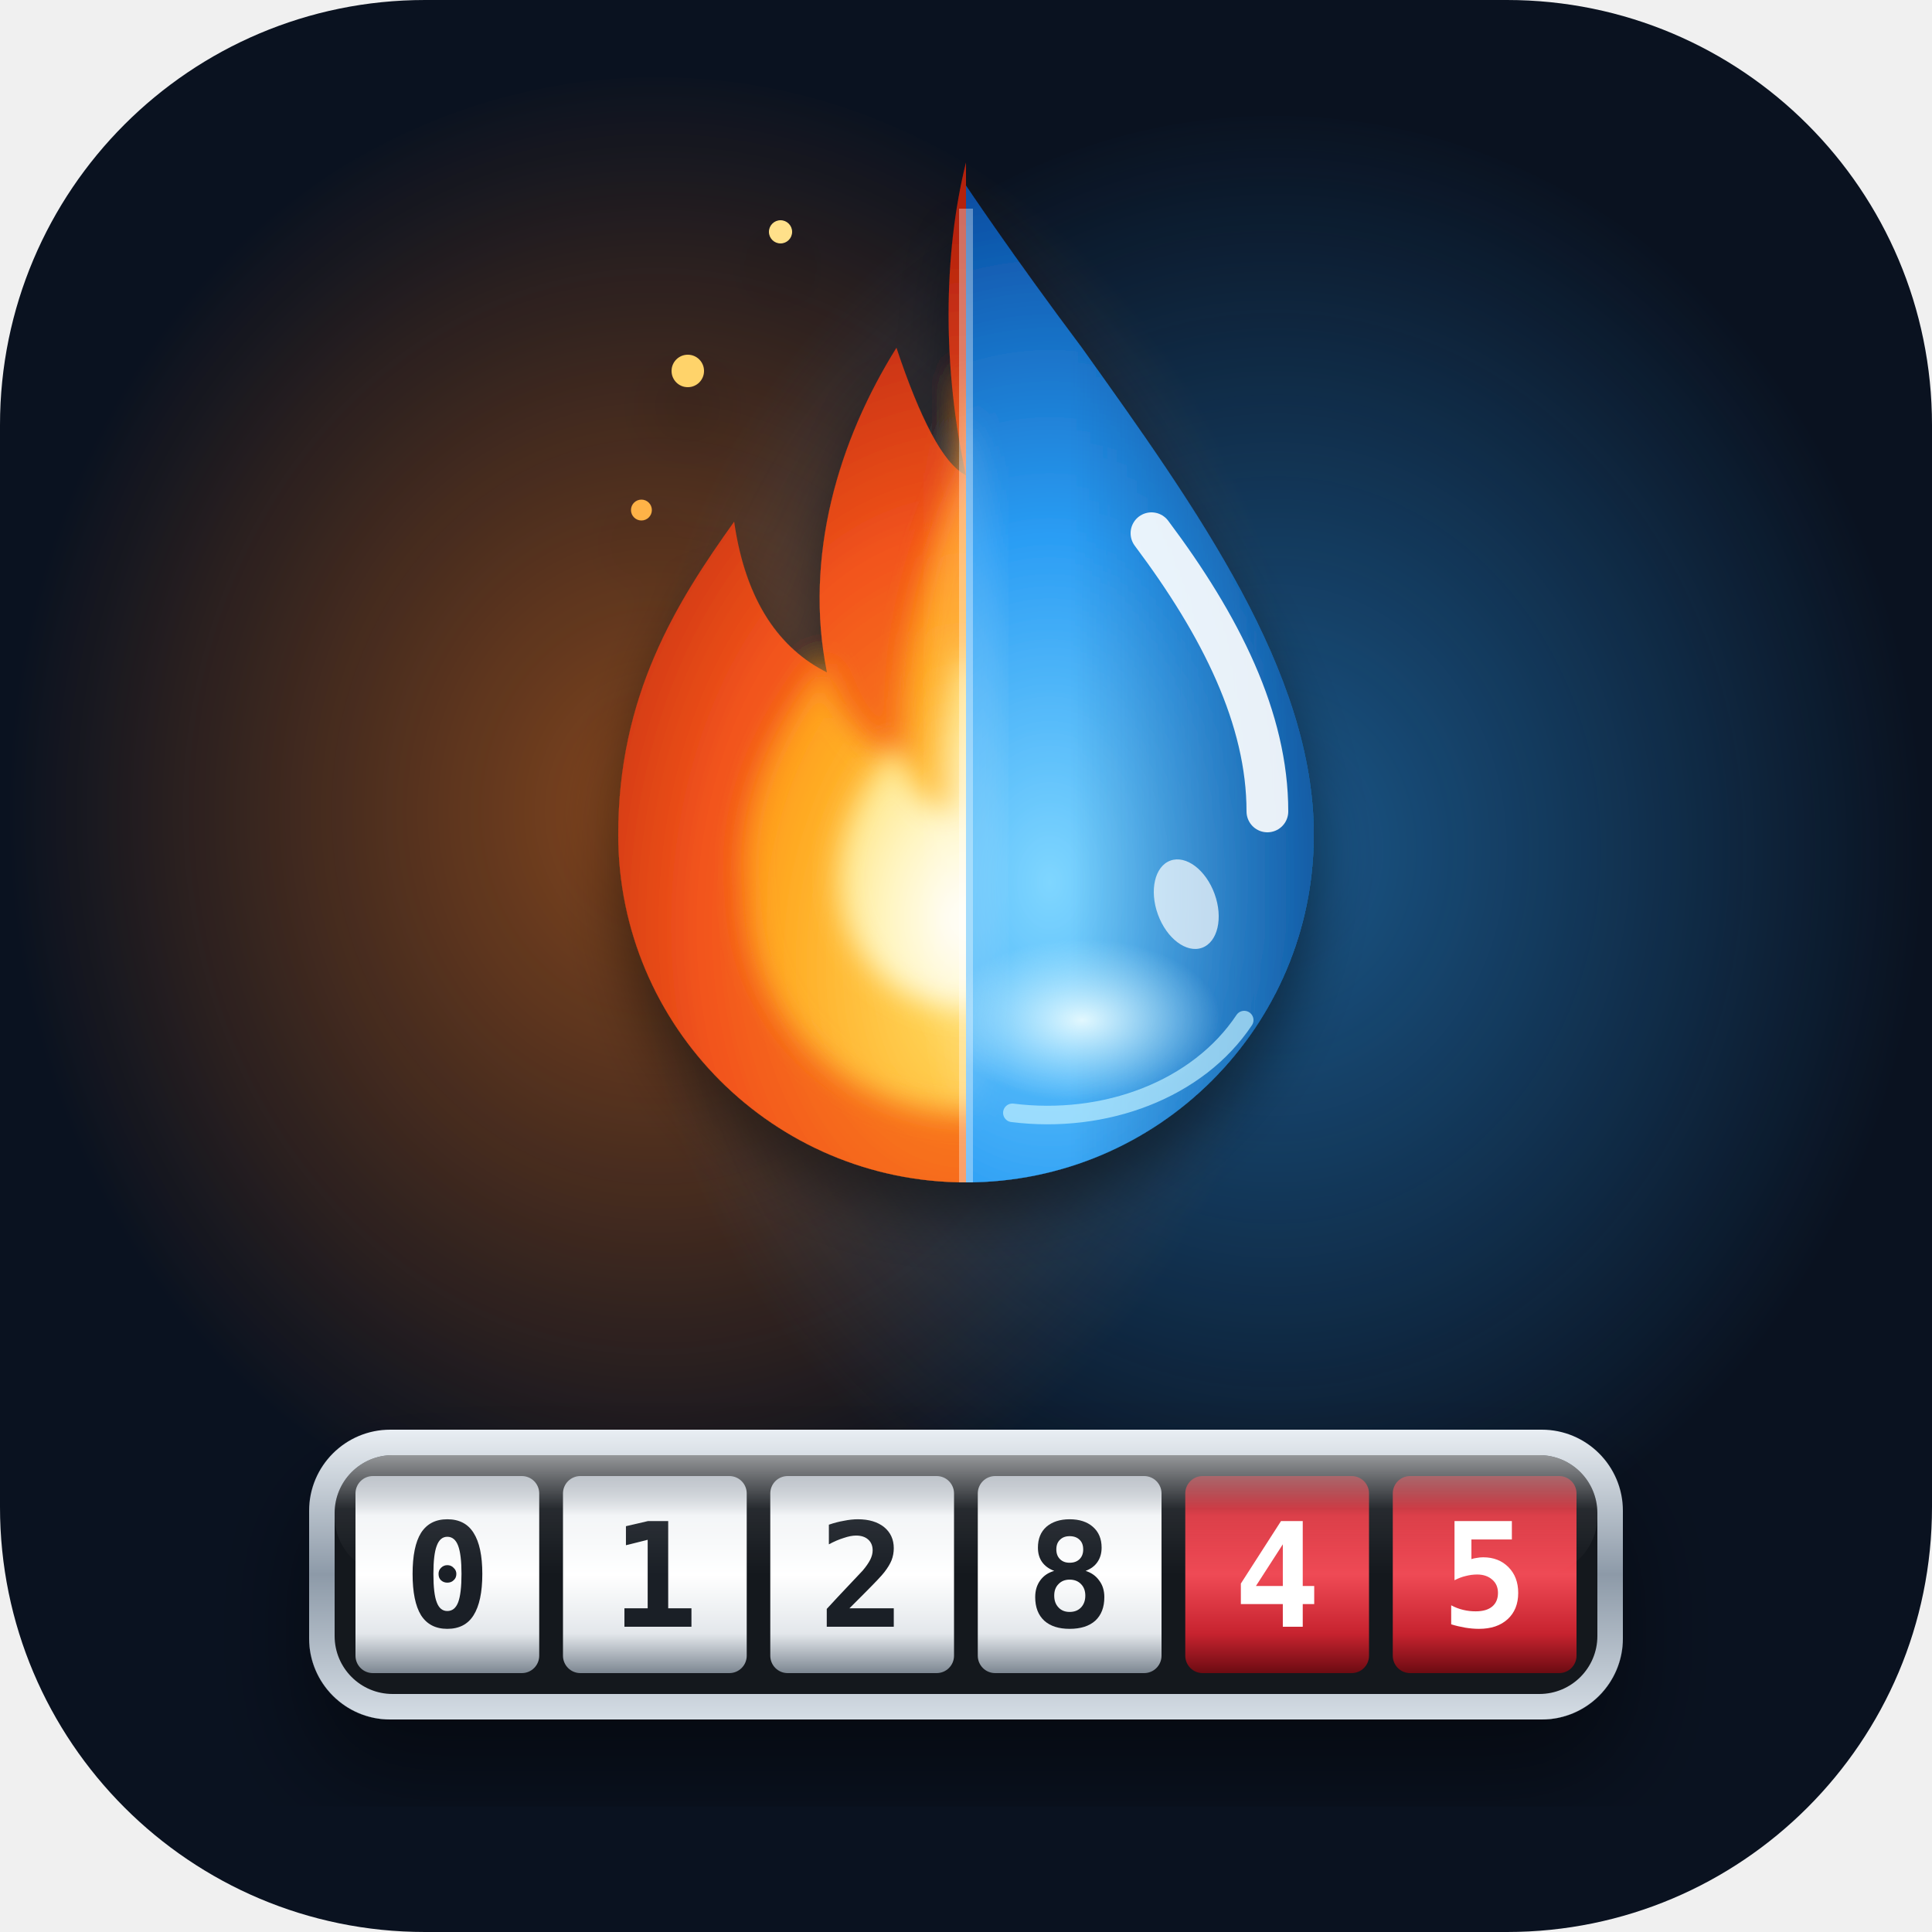
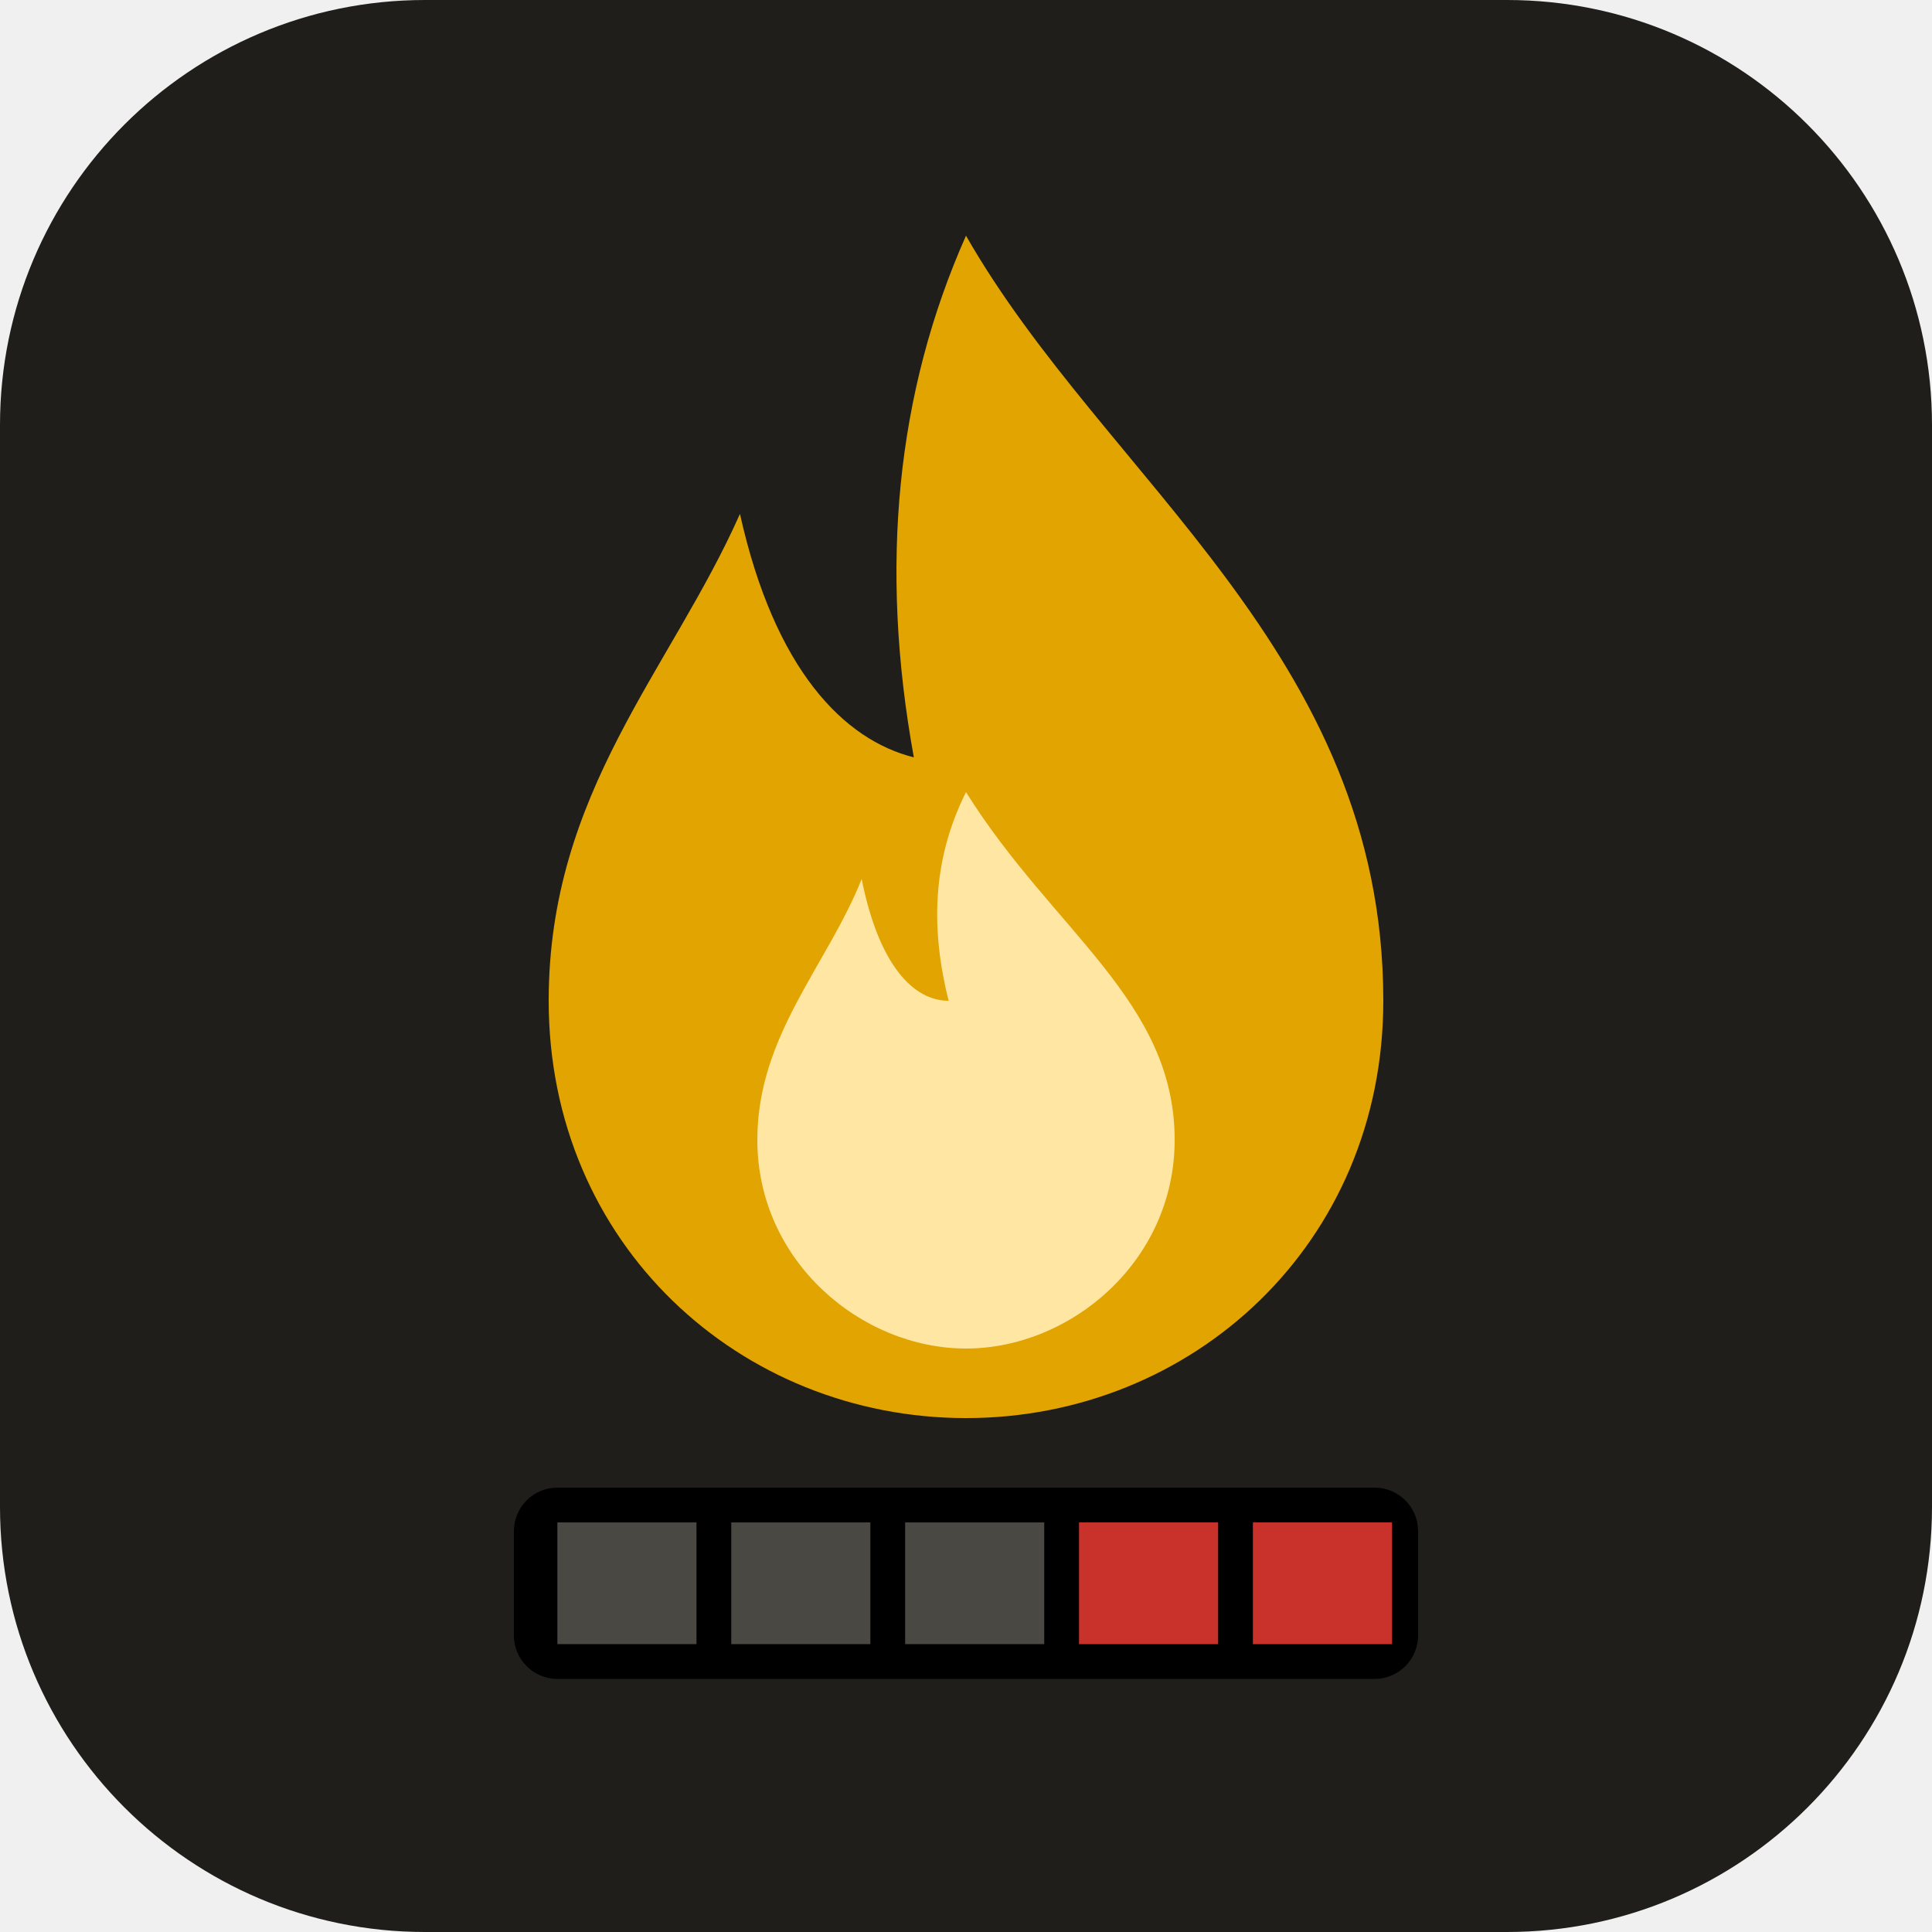
<svg xmlns="http://www.w3.org/2000/svg" viewBox="0 0 100 100">
-   <defs>
-     <clipPath id="esq">
-       <rect x="-10" y="-10" width="60" height="120" />
-     </clipPath>
-     <clipPath id="dir">
-       <rect x="50" y="-10" width="60" height="120" />
-     </clipPath>
-     <radialGradient id="fOut" cx=".5" cy=".75" r=".7">
-       <stop offset="0" stop-color="#ff9a1a" />
-       <stop offset=".55" stop-color="#f2541b" />
-       <stop offset="1" stop-color="#b3200f" />
-     </radialGradient>
-     <radialGradient id="fMid" cx=".5" cy=".8" r=".7">
-       <stop offset="0" stop-color="#ffe066" />
-       <stop offset=".6" stop-color="#ffaa22" />
-       <stop offset="1" stop-color="#ff7a10" />
-     </radialGradient>
-     <radialGradient id="fIn" cx=".5" cy=".75" r=".6">
-       <stop offset="0" stop-color="#ffffff" />
-       <stop offset=".5" stop-color="#fff6c4" />
-       <stop offset="1" stop-color="#ffe27a" />
-     </radialGradient>
-     <radialGradient id="dBody" cx=".62" cy=".7" r=".7">
-       <stop offset="0" stop-color="#7fd6ff" />
-       <stop offset=".5" stop-color="#2a9df4" />
-       <stop offset="1" stop-color="#0b4fa3" />
-     </radialGradient>
-     <linearGradient id="dEdge" x1="1" y1="0" x2="0" y2="0">
-       <stop offset="0" stop-color="#062f6b" stop-opacity=".55" />
-       <stop offset=".35" stop-color="#062f6b" stop-opacity="0" />
-     </linearGradient>
-     <radialGradient id="dCaustic" cx=".5" cy=".5" r=".5">
-       <stop offset="0" stop-color="#e9fbff" stop-opacity=".95" />
-       <stop offset="1" stop-color="#bff0ff" stop-opacity="0" />
-     </radialGradient>
-     <filter id="blur1">
-       <feGaussianBlur stdDeviation="1.2" />
-     </filter>
-     <filter id="blur3" x="-50%" y="-50%" width="200%" height="200%">
-       <feGaussianBlur stdDeviation="5" />
-     </filter>
-     <filter id="sombra" x="-30%" y="-30%" width="160%" height="160%">
-       <feDropShadow dx="0" dy="3" stdDeviation="2.5" flood-color="#000" flood-opacity=".45" />
-     </filter>
-     <linearGradient id="roda" x1="0" y1="0" x2="0" y2="1">
-       <stop offset="0" stop-color="#9aa3ad" />
-       <stop offset=".2" stop-color="#f2f4f6" />
-       <stop offset=".5" stop-color="#ffffff" />
-       <stop offset=".8" stop-color="#e3e7eb" />
-       <stop offset="1" stop-color="#7d8792" />
-     </linearGradient>
-     <linearGradient id="rodaV" x1="0" y1="0" x2="0" y2="1">
-       <stop offset="0" stop-color="#7a0f17" />
-       <stop offset=".2" stop-color="#d9303b" />
-       <stop offset=".5" stop-color="#ef4a55" />
-       <stop offset=".8" stop-color="#c7232f" />
-       <stop offset="1" stop-color="#6d0b12" />
-     </linearGradient>
-     <linearGradient id="moldura" x1="0" y1="0" x2="0" y2="1">
-       <stop offset="0" stop-color="#e9eef3" />
-       <stop offset=".5" stop-color="#8d9aa8" />
-       <stop offset="1" stop-color="#d5dde5" />
-     </linearGradient>
-     <linearGradient id="vidro" x1="0" y1="0" x2="0" y2="1">
-       <stop offset="0" stop-color="#ffffff" stop-opacity=".55" />
-       <stop offset=".45" stop-color="#ffffff" stop-opacity=".08" />
-       <stop offset="1" stop-color="#ffffff" stop-opacity="0" />
-     </linearGradient>
-     <radialGradient id="gl1" cx=".5" cy=".5" r=".5">
-       <stop offset="0" stop-color="#ff7a1a" stop-opacity=".5" />
-       <stop offset="1" stop-color="#ff7a1a" stop-opacity="0" />
-     </radialGradient>
-     <radialGradient id="gl2" cx=".5" cy=".5" r=".5">
-       <stop offset="0" stop-color="#2a9df4" stop-opacity=".5" />
-       <stop offset="1" stop-color="#2a9df4" stop-opacity="0" />
-     </radialGradient>
-     <clipPath id="r">
-       <rect width="100" height="100" rx="22" />
-     </clipPath>
-   </defs>
-   <g clip-path="url(#r)">
-     <rect width="100" height="100" fill="#0a1220" />
-     <g transform="translate(50 50) scale(1.0) translate(-50 -50)">
-       <ellipse cx="34" cy="42" rx="34" ry="38" fill="url(#gl1)" />
-       <ellipse cx="66" cy="44" rx="34" ry="38" fill="url(#gl2)" />
-       <g transform="translate(50 42) scale(0.6) translate(-50 -60)" filter="url(#sombra)">
-         <g clip-path="url(#esq)">
-           <path d="M50 4C55 16 63 22 70 32C76 41 80 50 80 62A30 30 0 0 1 20 62C20 50 25 42 30 35C31 42 34 46 38 48C36 38 39 28 44 20C46 26 48 30 50 31C48 22 48 12 50 4Z" fill="url(#fOut)" />
-           <path d="M50 22C54 32 62 38 66 48C69 55 70 61 69 67A19 19 0 0 1 31 67C30 59 34 52 38 47C39 52 42 55 45 56C44 47 46 38 50 30Z" fill="url(#fMid)" filter="url(#blur1)" />
-           <path d="M50 46C54 53 60 58 61 66A11 11 0 0 1 39 66C39 60 42 57 44 54C45 58 47 60 49 60C48 55 48 50 50 46Z" fill="url(#fIn)" filter="url(#blur1)" />
-           <circle cx="26" cy="22" r="1.4" fill="#ffd36b" />
-           <circle cx="34" cy="10" r="1" fill="#ffe08a" />
-           <circle cx="22" cy="34" r=".9" fill="#ffb347" />
-         </g>
-         <g clip-path="url(#dir)">
-           <path d="M50 6C50 6 46 12 40 20C30 34 20 48 20 62A30 30 0 0 0 80 62C80 48 70 34 60 20C54 12 50 6 50 6Z" fill="url(#dBody)" />
-           <path d="M50 6C50 6 46 12 40 20C30 34 20 48 20 62A30 30 0 0 0 80 62C80 48 70 34 60 20C54 12 50 6 50 6Z" fill="url(#dEdge)" />
-           <ellipse cx="60" cy="78" rx="12" ry="7" fill="url(#dCaustic)" />
-           <path d="M66 36C72 44 76 52 76 60" stroke="#ffffff" stroke-width="3.6" fill="none" stroke-linecap="round" stroke-opacity=".9" />
-           <ellipse cx="69" cy="68" rx="2.6" ry="4" fill="#ffffff" fill-opacity=".7" transform="rotate(-20 69 68)" />
-           <path d="M54 86C62 87 70 84 74 78" stroke="#bff0ff" stroke-width="1.6" fill="none" stroke-linecap="round" stroke-opacity=".7" />
-         </g>
-         <path d="M50 8V92" stroke="#ffffff" stroke-width="1.2" stroke-opacity=".35" />
-         <ellipse cx="50" cy="56" rx="3" ry="30" fill="#ffffff" fill-opacity=".12" filter="url(#blur1)" />
-       </g>
-       <rect x="16" y="74" width="68" height="15" rx="4.2" fill="url(#moldura)" filter="url(#sombra)" />
-       <rect x="17.32" y="75.32" width="65.36" height="12.36" rx="3.0" fill="#14181d" />
-       <rect x="18.40" y="76.40" width="9.51" height="10.20" rx="0.90" fill="url(#roda)" />
-       <text x="23.16" y="84.20" font-family="DejaVu Sans Mono" font-weight="bold" font-size="7.5" text-anchor="middle" fill="#1a1f26">0</text>
-       <rect x="29.14" y="76.40" width="9.51" height="10.20" rx="0.90" fill="url(#roda)" />
-       <text x="33.89" y="84.20" font-family="DejaVu Sans Mono" font-weight="bold" font-size="7.5" text-anchor="middle" fill="#1a1f26">1</text>
-       <rect x="39.87" y="76.40" width="9.51" height="10.20" rx="0.90" fill="url(#roda)" />
-       <text x="44.63" y="84.20" font-family="DejaVu Sans Mono" font-weight="bold" font-size="7.5" text-anchor="middle" fill="#1a1f26">2</text>
-       <rect x="50.61" y="76.40" width="9.51" height="10.20" rx="0.90" fill="url(#roda)" />
-       <text x="55.37" y="84.20" font-family="DejaVu Sans Mono" font-weight="bold" font-size="7.5" text-anchor="middle" fill="#1a1f26">8</text>
-       <rect x="61.35" y="76.40" width="9.51" height="10.20" rx="0.90" fill="url(#rodaV)" />
-       <text x="66.11" y="84.20" font-family="DejaVu Sans Mono" font-weight="bold" font-size="7.5" text-anchor="middle" fill="#ffffff">4</text>
-       <rect x="72.09" y="76.40" width="9.51" height="10.20" rx="0.90" fill="url(#rodaV)" />
-       <text x="76.84" y="84.20" font-family="DejaVu Sans Mono" font-weight="bold" font-size="7.5" text-anchor="middle" fill="#ffffff">5</text>
-       <rect x="17.32" y="75.32" width="65.36" height="6.18" rx="3.0" fill="url(#vidro)" />
-     </g>
+   <rect width="100" height="100" rx="22" fill="#1f1e1a" />
+   <g transform="translate(5.0,5.0) scale(0.9)">
+     <path d="M50 8 C58 22 74 32 74 52 C74 66 63 76 50 76 C37 76 26 66 26 52 C26 40 33 33 37 24 C39 33 43 37 47 38 C45 27 46 17 50 8 Z" fill="#e2a400" />
+     <path d="M50 40 C55 48 62 52 62 60 C62 67 56 72 50 72 C44 72 38 67 38 60 C38 54 42 50 44 45 C45 50 47 52 49 52 C48 48 48 44 50 40 Z" fill="#ffe7a3" />
+     <rect x="24" y="80" width="52" height="11" rx="2.5" fill="#000" />
+     <rect x="26.5" y="82" width="8" height="7" fill="#4a4842" />
+     <rect x="36.5" y="82" width="8" height="7" fill="#4a4842" />
+     <rect x="46.5" y="82" width="8" height="7" fill="#4a4842" />
+     <rect x="56.5" y="82" width="8" height="7" fill="#c8322b" />
+     <rect x="66.5" y="82" width="8" height="7" fill="#c8322b" />
  </g>
</svg>
